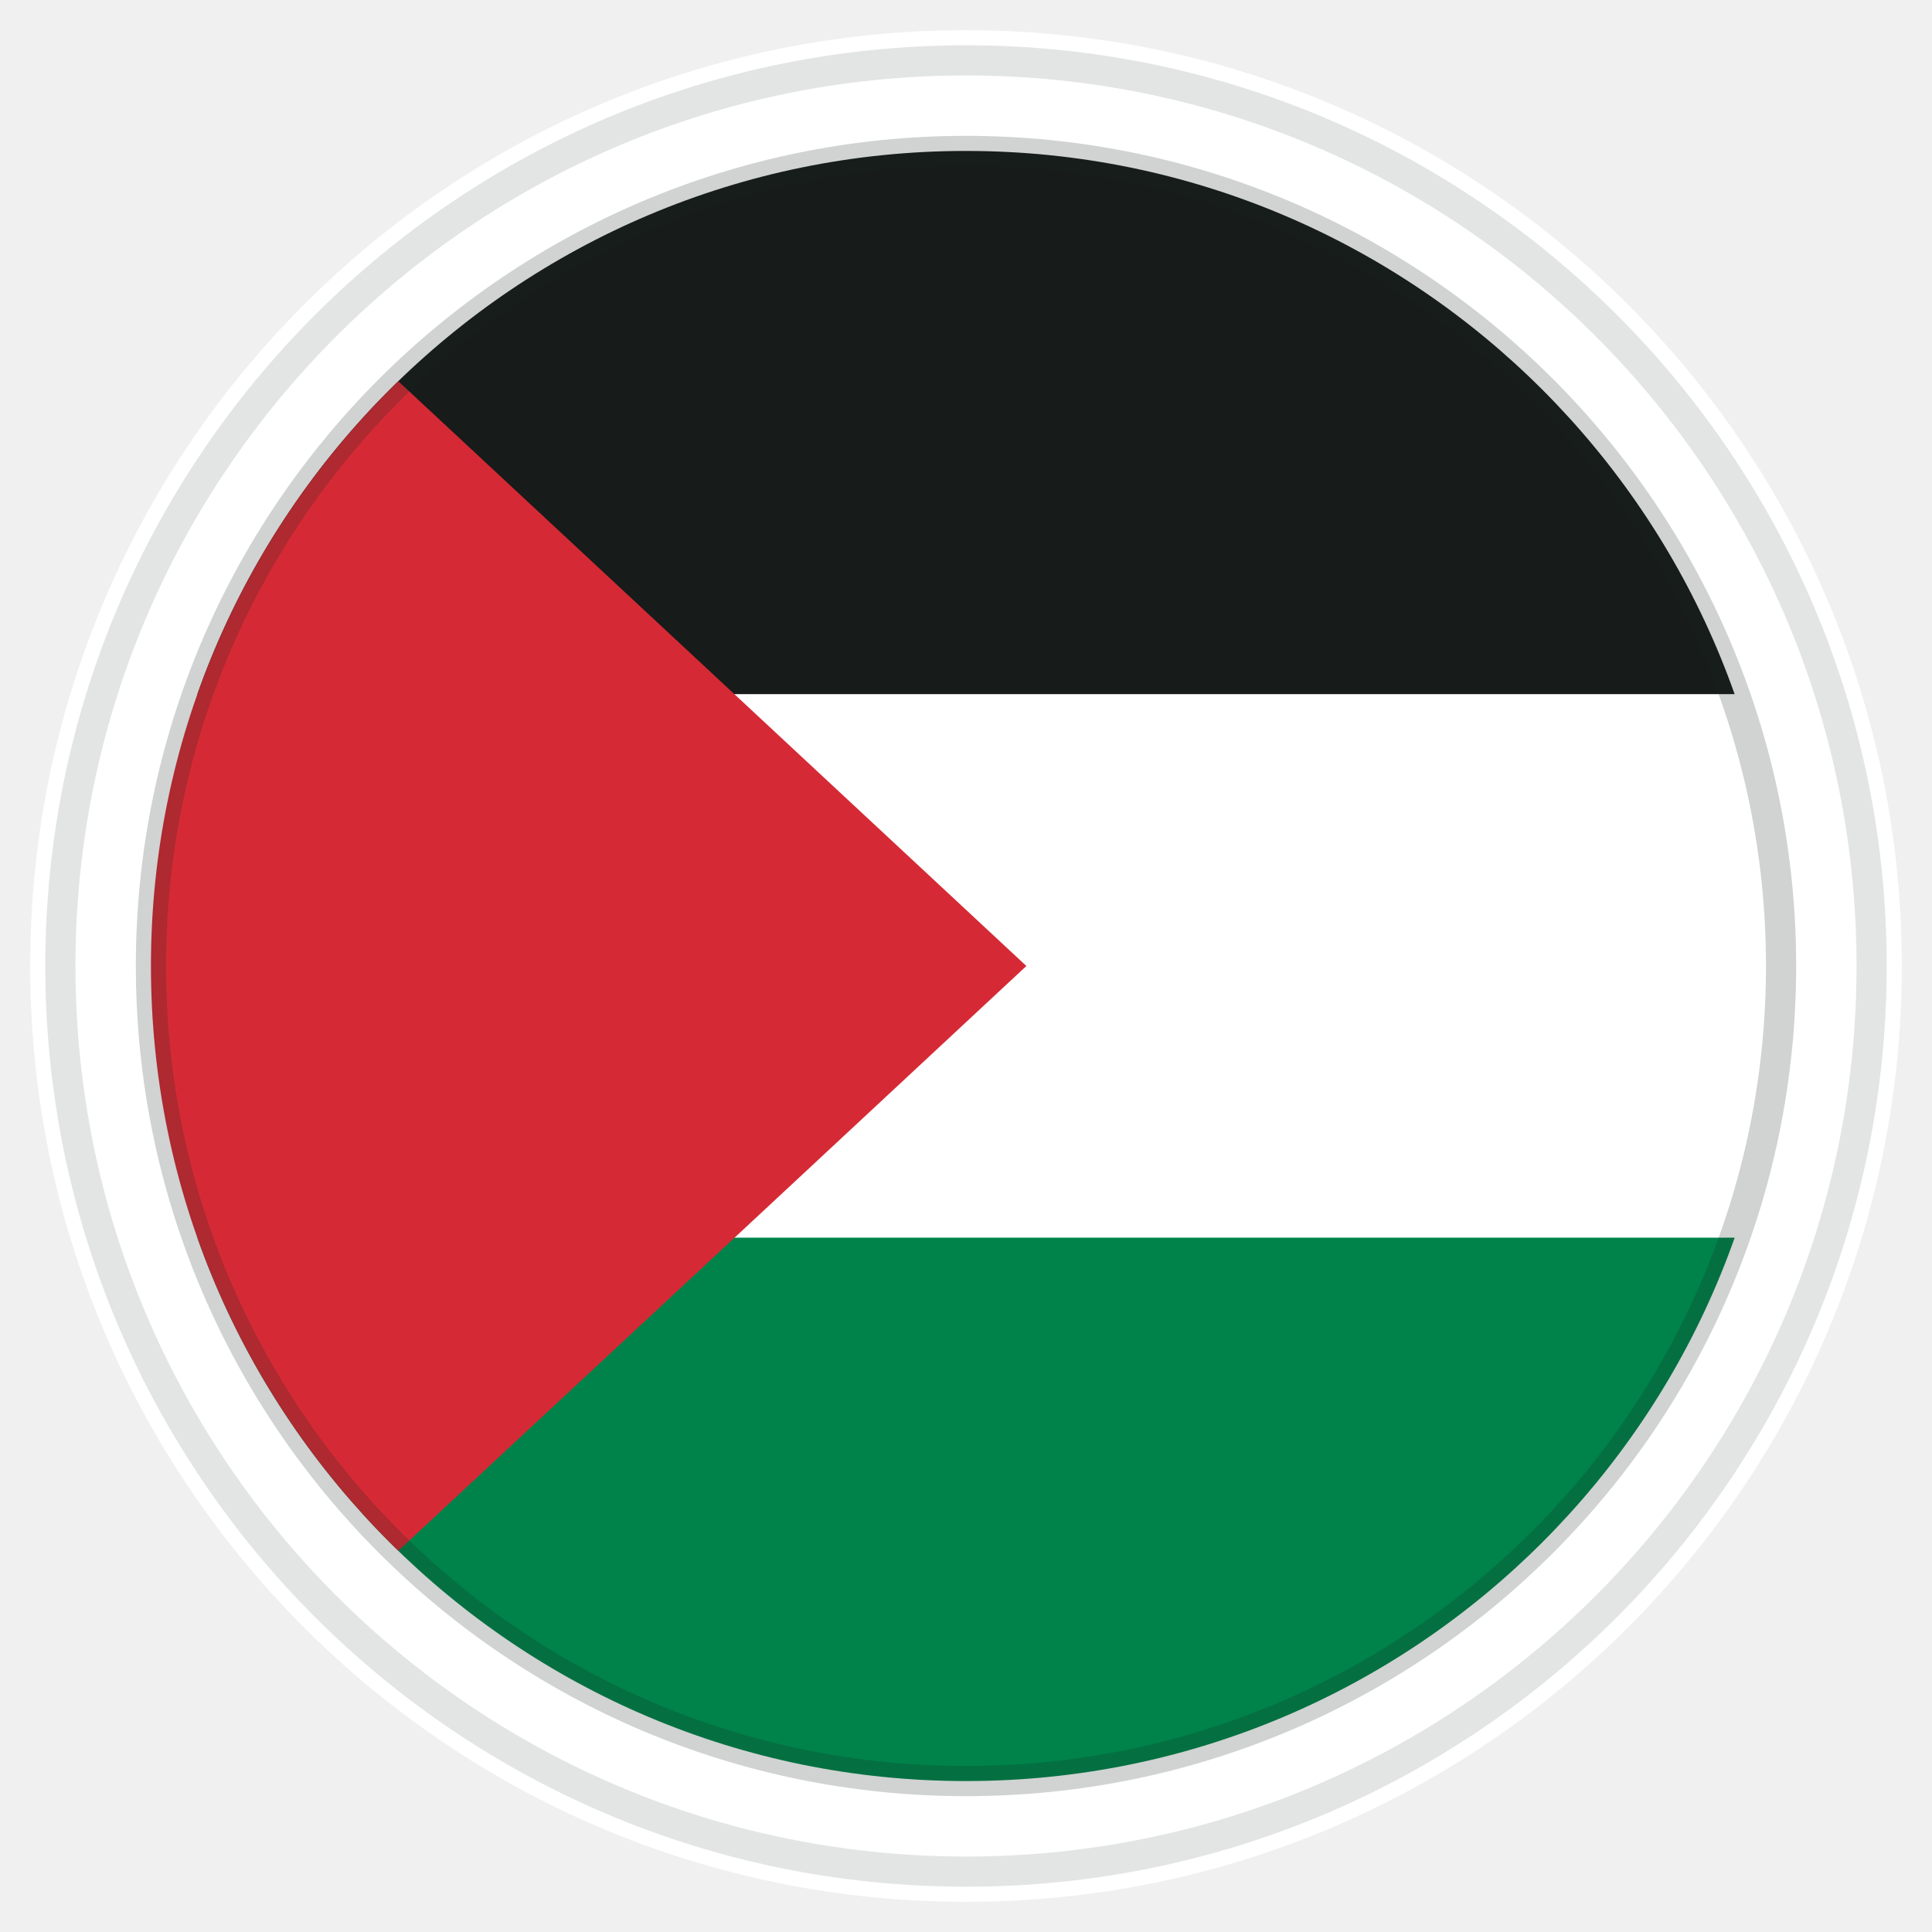
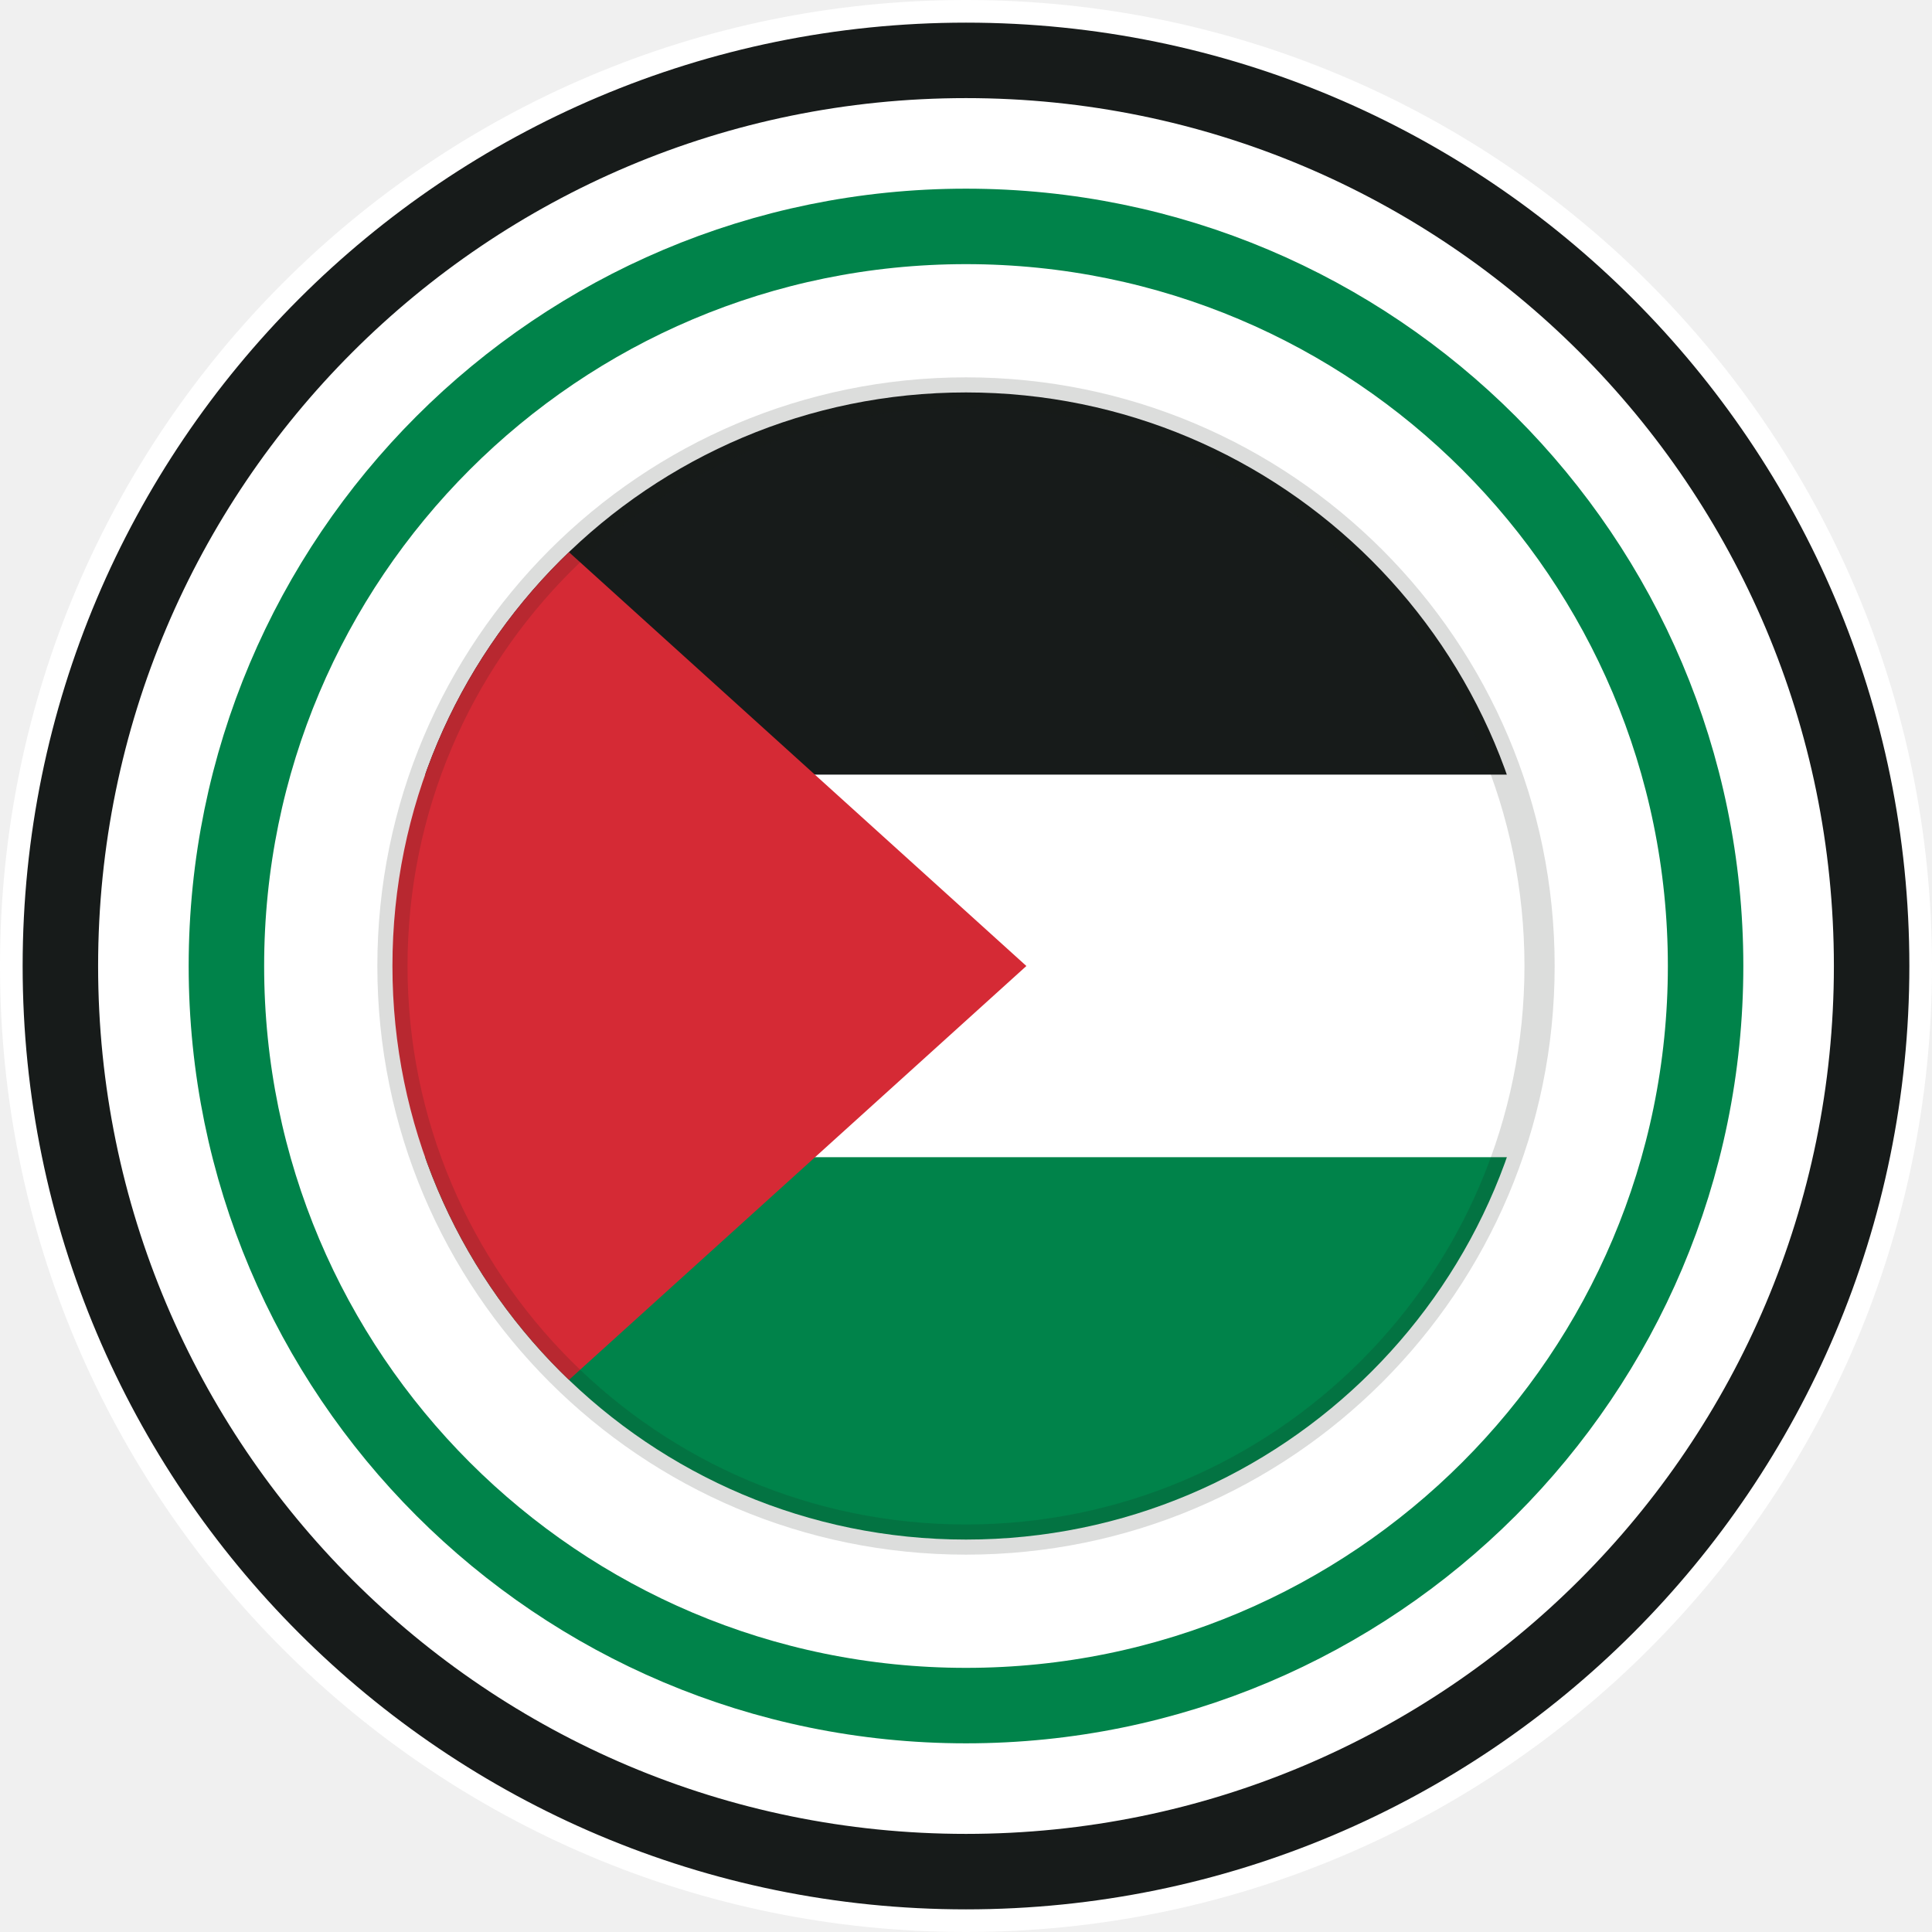
<svg xmlns="http://www.w3.org/2000/svg" viewBox="0 0 64 64">
  <defs>
    <clipPath id="disc">
-       <circle cx="32" cy="32" r="27" />
+       <circle cx="32" cy="32" r="19" />
    </clipPath>
  </defs>
-   <circle cx="32" cy="32" r="31" fill="#fff" />
+   <circle cx="32" cy="32" r="32" fill="#fff" />
+   <circle cx="32" cy="32" r="30" fill="none" stroke="#171b1a" stroke-width="2.5" />
+   <circle cx="32" cy="32" r="24.5" fill="none" stroke="#00834a" stroke-width="2.5" />
  <g clip-path="url(#disc)">
-     <path fill="#171b1a" d="M5 5h54v18H5z" />
-     <path fill="#fff" d="M5 23h54v18H5z" />
-     <path fill="#00834a" d="M5 41h54v18H5z" />
-     <path fill="#d52a35" d="M5 5l29 27L5 59z" />
+     <path fill="#171b1a" d="M13 13h38v12.667H13z" />
+     <path fill="#fff" d="M13 25.667h38v12.666H13z" />
+     <path fill="#00834a" d="M13 38.333h38V51H13z" />
+     <path fill="#d52a35" d="M13 13l21 19-21 19z" />
  </g>
-   <circle cx="32" cy="32" r="27" fill="none" stroke="#17241e" stroke-opacity=".2" />
-   <circle cx="32" cy="32" r="30" fill="none" stroke="#17241e" stroke-opacity=".12" />
+   <circle cx="32" cy="32" r="19" fill="none" stroke="#171b1a" stroke-opacity=".15" />
</svg>
